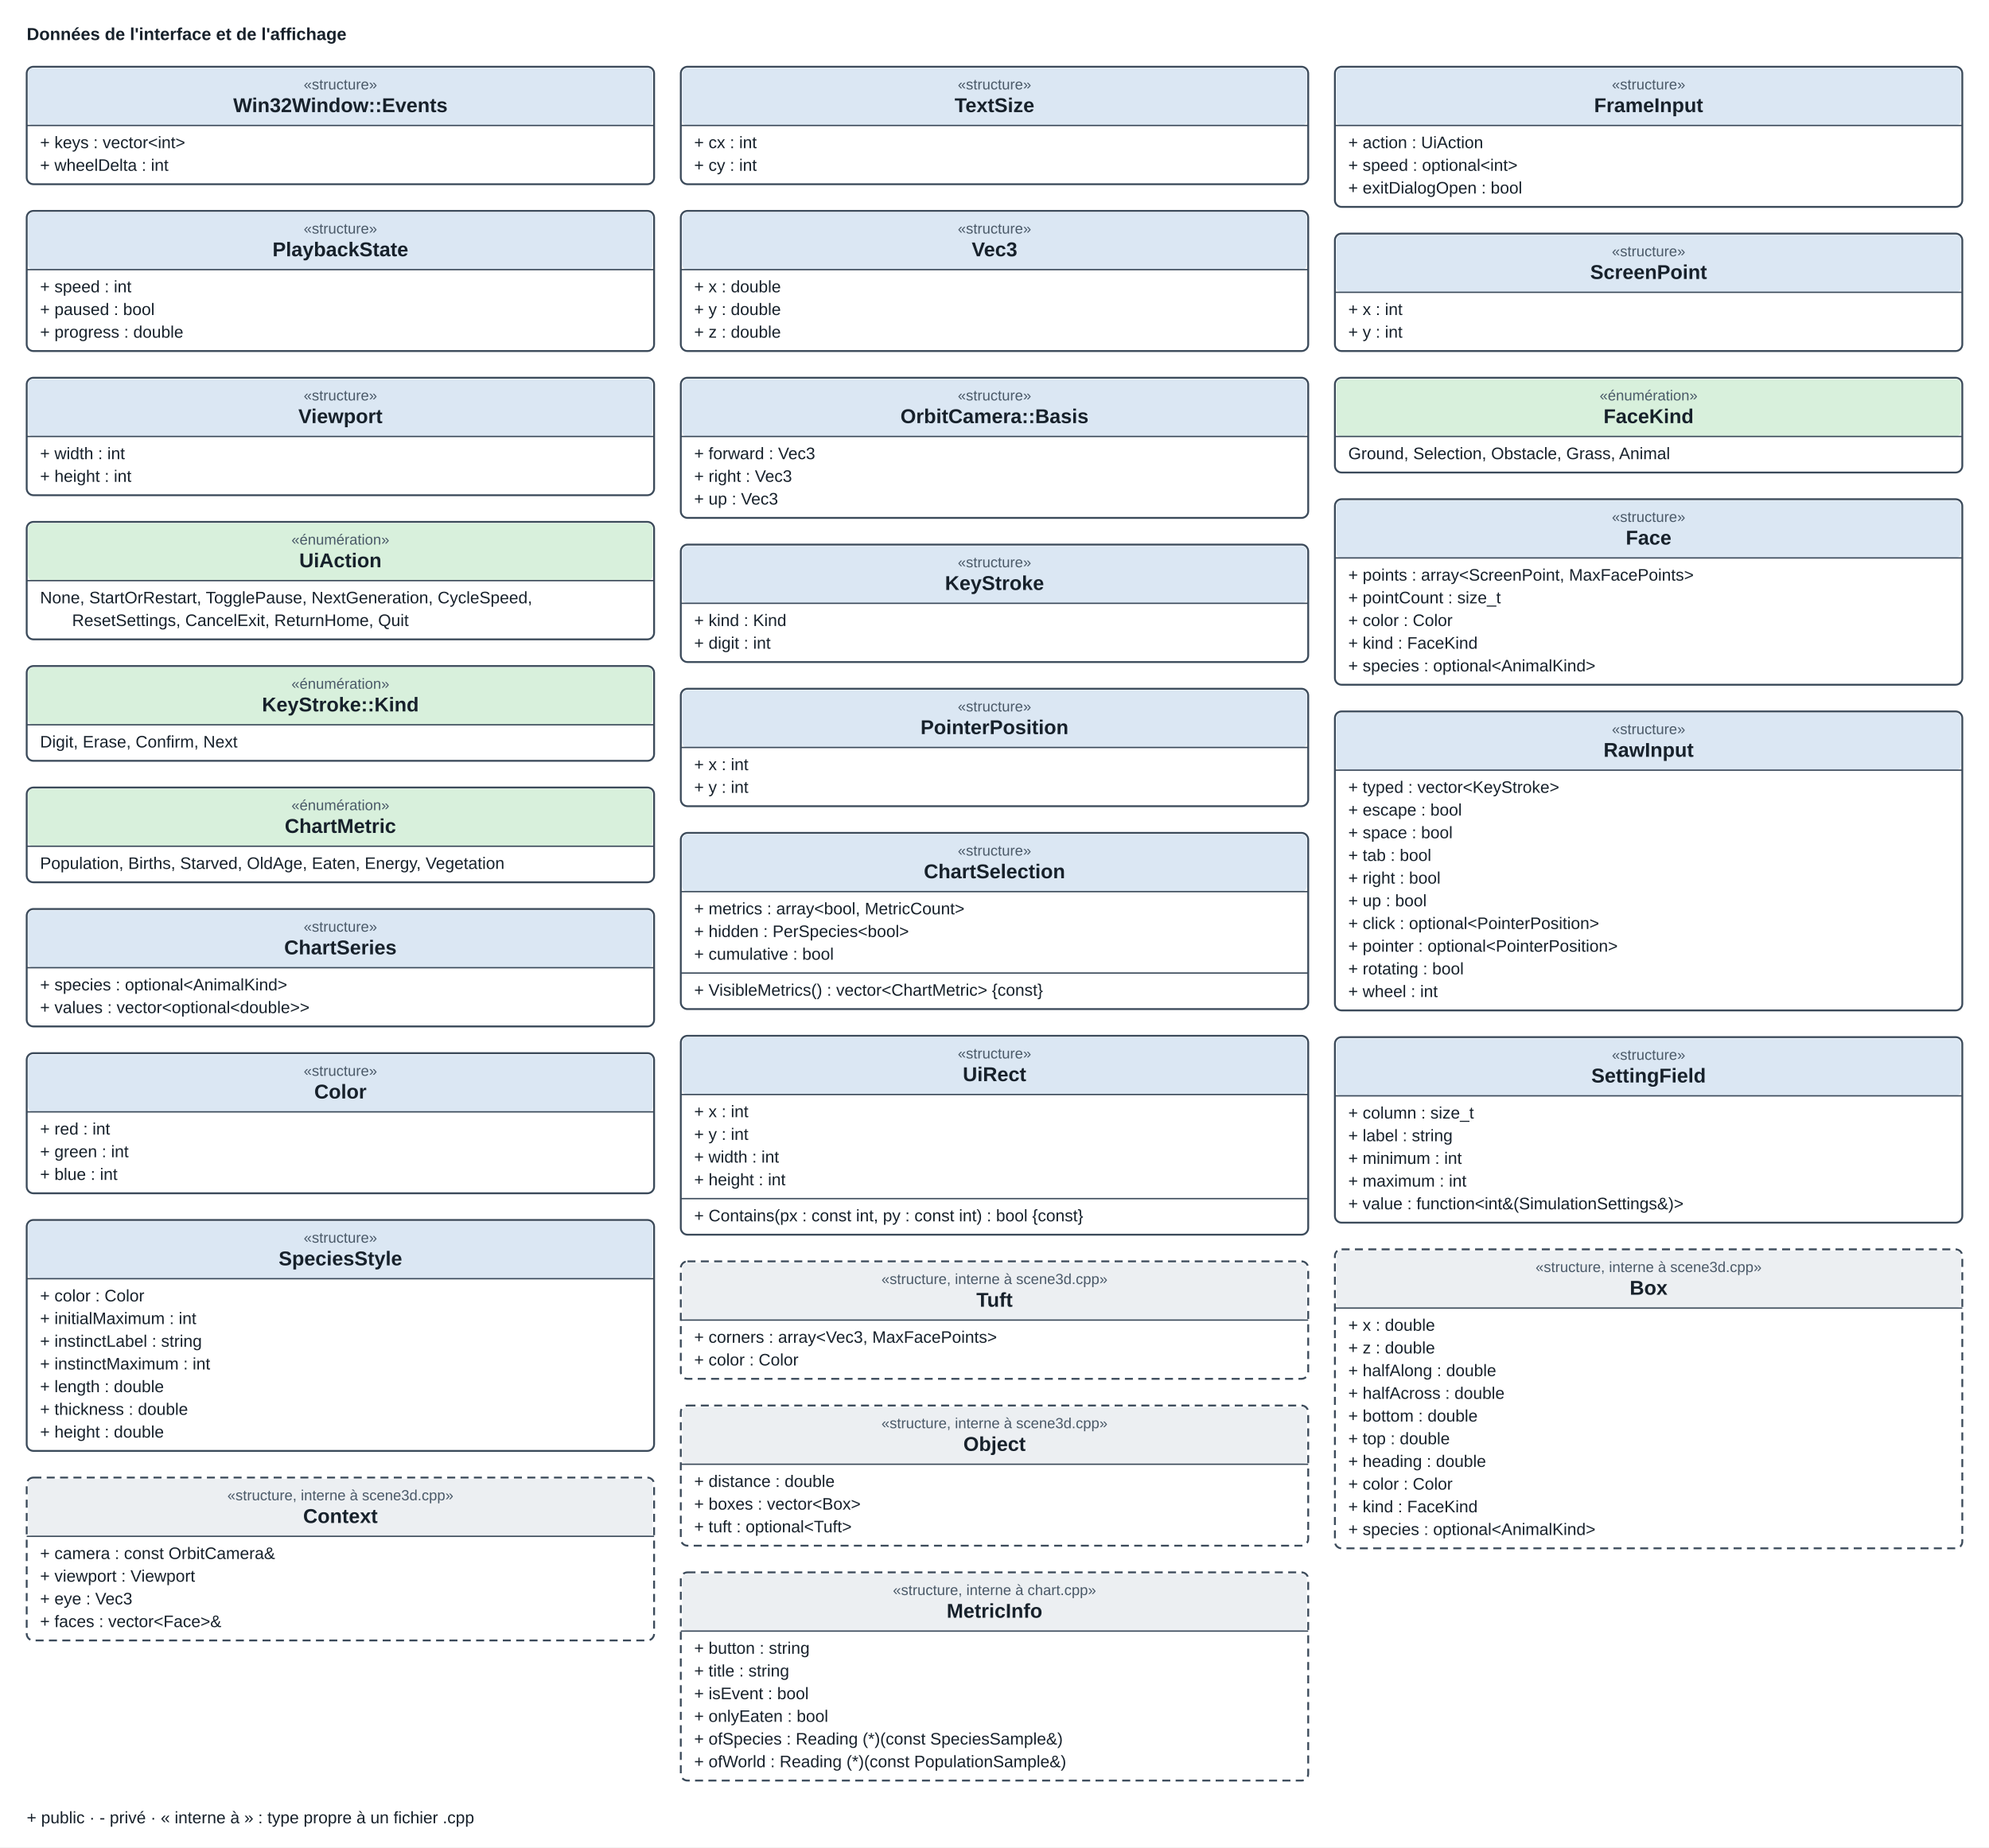
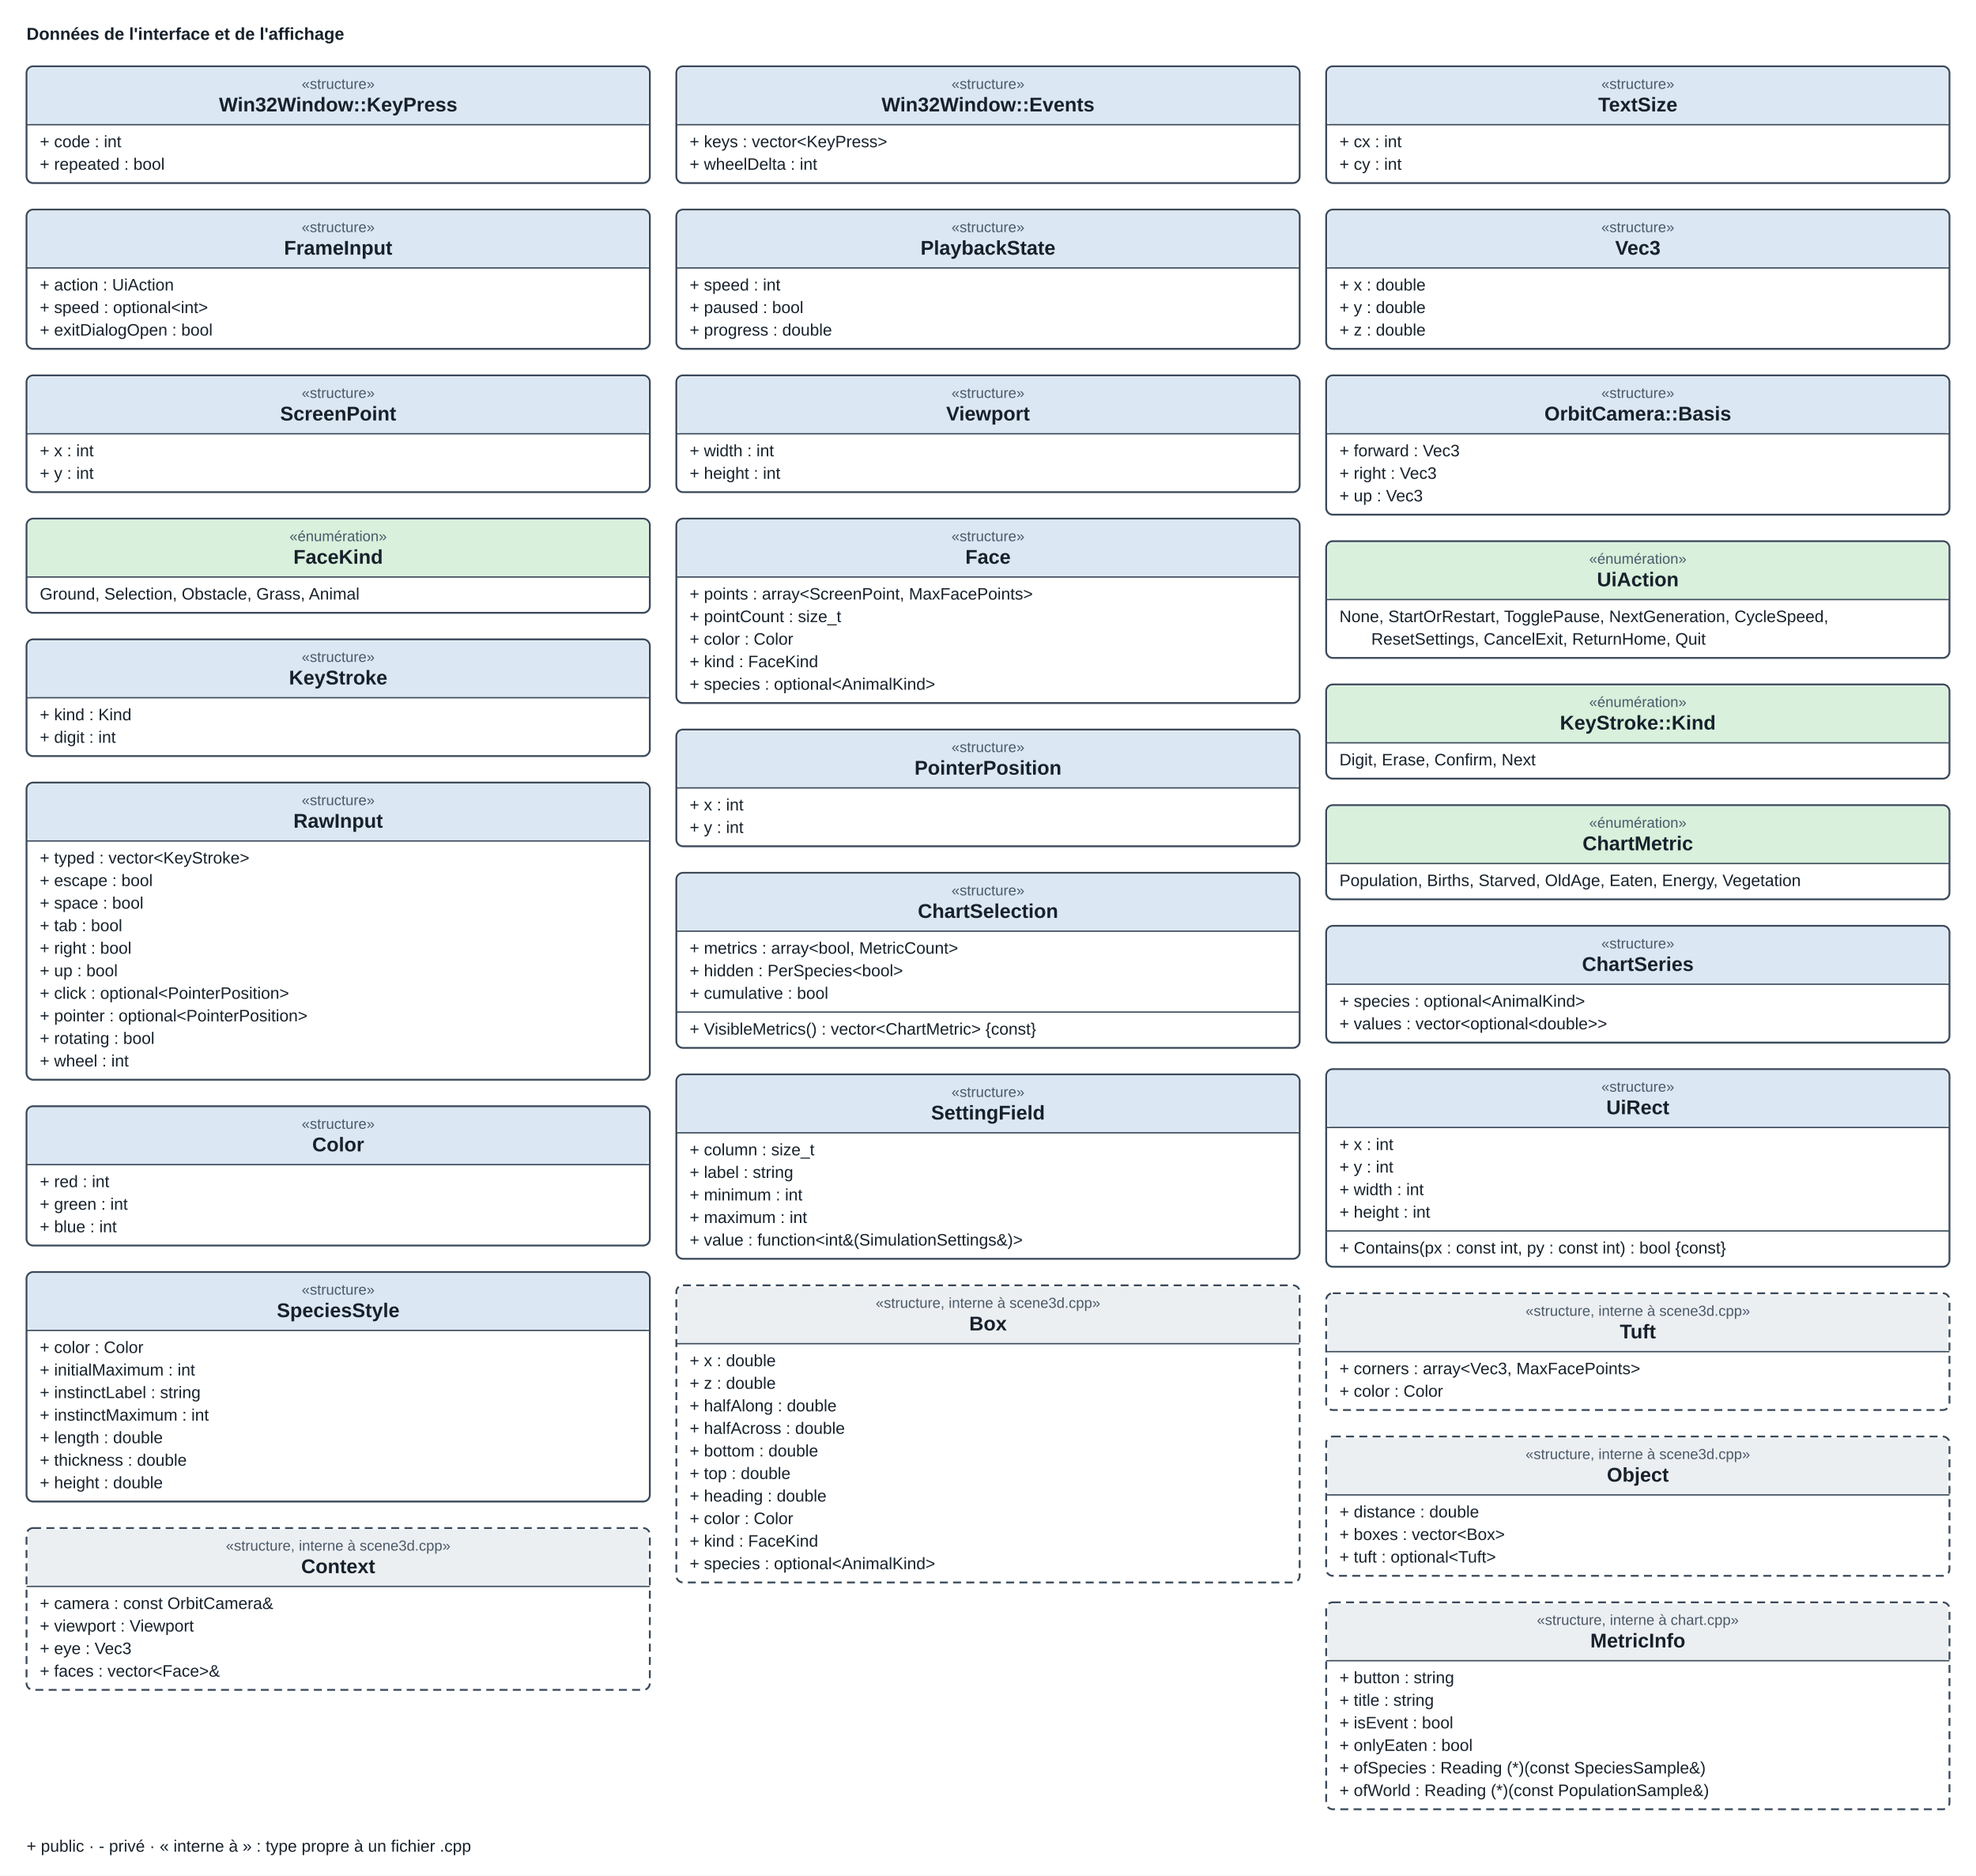
- <svg xmlns="http://www.w3.org/2000/svg" viewBox="0 0 1490 1384" role="img" aria-label="Données de l'interface et de l'affichage">
+ <svg xmlns="http://www.w3.org/2000/svg" viewBox="0 0 1490 1414" role="img" aria-label="Données de l'interface et de l'affichage">
  <style>
 text { font-family: "Segoe UI", Arial, sans-serif; fill: #17212b; }
 .name { font-size: 15px; font-weight: 700; text-anchor: middle; }
 .abstract { font-style: italic; }
 .stereo { font-size: 11px; text-anchor: middle; fill: #4a5968; }
 .member { font-size: 12.5px; }
 .label { font-size: 12px; font-style: italic; fill: #3b4a5a; }
 .band { font-size: 14px; font-weight: 700; }
 .legend { font-size: 12.5px; }
 .legendtitle { font-size: 13px; font-weight: 700; }
</style>
  <defs>
    <marker id="triangle" viewBox="0 0 14 14" refX="13" refY="7" markerWidth="14" markerHeight="14" markerUnits="userSpaceOnUse" orient="auto">
      <path d="M1 1 L13 7 L1 13 Z" fill="#ffffff" stroke="#3b4a5a" stroke-width="1.4" />
    </marker>
    <marker id="diamond" viewBox="0 0 18 12" refX="1" refY="6" markerWidth="18" markerHeight="12" markerUnits="userSpaceOnUse" orient="auto">
      <path d="M1 6 L9 1 L17 6 L9 11 Z" fill="#3b4a5a" />
    </marker>
    <marker id="arrow" viewBox="0 0 12 12" refX="11" refY="6" markerWidth="12" markerHeight="12" markerUnits="userSpaceOnUse" orient="auto">
      <path d="M1 1 L11 6 L1 11" fill="none" stroke="#3b4a5a" stroke-width="1.6" />
    </marker>
  </defs>
-   <rect width="1490" height="1384" fill="#ffffff" />
+   <rect width="1490" height="1414" fill="#ffffff" />
  <g class="box" data-width="470">
    <rect x="20" y="50" width="470" height="88" rx="5" fill="#ffffff" stroke="#3b4a5a" stroke-width="1.4" />
    <rect x="21" y="51" width="468" height="43" rx="4" fill="#dbe7f3" />
    <text x="255.0" y="67" class="stereo">«structure»</text>
-     <text x="255.0" y="84" class="name">Win32Window::Events</text>
+     <text x="255.0" y="84" class="name">Win32Window::KeyPress</text>
    <line x1="20" y1="94" x2="490" y2="94" stroke="#3b4a5a" />
-     <text x="30" y="111" class="member">+ keys : vector&lt;int&gt;</text>
-     <text x="30" y="128" class="member">+ wheelDelta : int</text>
+     <text x="30" y="111" class="member">+ code : int</text>
+     <text x="30" y="128" class="member">+ repeated : bool</text>
  </g>
  <g class="box" data-width="470">
    <rect x="510" y="50" width="470" height="88" rx="5" fill="#ffffff" stroke="#3b4a5a" stroke-width="1.4" />
    <rect x="511" y="51" width="468" height="43" rx="4" fill="#dbe7f3" />
    <text x="745.0" y="67" class="stereo">«structure»</text>
-     <text x="745.0" y="84" class="name">TextSize</text>
+     <text x="745.0" y="84" class="name">Win32Window::Events</text>
    <line x1="510" y1="94" x2="980" y2="94" stroke="#3b4a5a" />
-     <text x="520" y="111" class="member">+ cx : int</text>
-     <text x="520" y="128" class="member">+ cy : int</text>
-   </g>
-   <g class="box" data-width="470">
-     <rect x="1000" y="50" width="470" height="105" rx="5" fill="#ffffff" stroke="#3b4a5a" stroke-width="1.4" />
+     <text x="520" y="111" class="member">+ keys : vector&lt;KeyPress&gt;</text>
+     <text x="520" y="128" class="member">+ wheelDelta : int</text>
+   </g>
+   <g class="box" data-width="470">
+     <rect x="1000" y="50" width="470" height="88" rx="5" fill="#ffffff" stroke="#3b4a5a" stroke-width="1.4" />
    <rect x="1001" y="51" width="468" height="43" rx="4" fill="#dbe7f3" />
    <text x="1235.0" y="67" class="stereo">«structure»</text>
-     <text x="1235.0" y="84" class="name">FrameInput</text>
+     <text x="1235.0" y="84" class="name">TextSize</text>
    <line x1="1000" y1="94" x2="1470" y2="94" stroke="#3b4a5a" />
-     <text x="1010" y="111" class="member">+ action : UiAction</text>
-     <text x="1010" y="128" class="member">+ speed : optional&lt;int&gt;</text>
-     <text x="1010" y="145" class="member">+ exitDialogOpen : bool</text>
+     <text x="1010" y="111" class="member">+ cx : int</text>
+     <text x="1010" y="128" class="member">+ cy : int</text>
  </g>
  <g class="box" data-width="470">
    <rect x="20" y="158" width="470" height="105" rx="5" fill="#ffffff" stroke="#3b4a5a" stroke-width="1.4" />
    <rect x="21" y="159" width="468" height="43" rx="4" fill="#dbe7f3" />
    <text x="255.0" y="175" class="stereo">«structure»</text>
-     <text x="255.0" y="192" class="name">PlaybackState</text>
+     <text x="255.0" y="192" class="name">FrameInput</text>
    <line x1="20" y1="202" x2="490" y2="202" stroke="#3b4a5a" />
-     <text x="30" y="219" class="member">+ speed : int</text>
-     <text x="30" y="236" class="member">+ paused : bool</text>
-     <text x="30" y="253" class="member">+ progress : double</text>
+     <text x="30" y="219" class="member">+ action : UiAction</text>
+     <text x="30" y="236" class="member">+ speed : optional&lt;int&gt;</text>
+     <text x="30" y="253" class="member">+ exitDialogOpen : bool</text>
  </g>
  <g class="box" data-width="470">
    <rect x="510" y="158" width="470" height="105" rx="5" fill="#ffffff" stroke="#3b4a5a" stroke-width="1.4" />
    <rect x="511" y="159" width="468" height="43" rx="4" fill="#dbe7f3" />
    <text x="745.0" y="175" class="stereo">«structure»</text>
-     <text x="745.0" y="192" class="name">Vec3</text>
+     <text x="745.0" y="192" class="name">PlaybackState</text>
    <line x1="510" y1="202" x2="980" y2="202" stroke="#3b4a5a" />
-     <text x="520" y="219" class="member">+ x : double</text>
-     <text x="520" y="236" class="member">+ y : double</text>
-     <text x="520" y="253" class="member">+ z : double</text>
-   </g>
-   <g class="box" data-width="470">
-     <rect x="1000" y="175" width="470" height="88" rx="5" fill="#ffffff" stroke="#3b4a5a" stroke-width="1.4" />
-     <rect x="1001" y="176" width="468" height="43" rx="4" fill="#dbe7f3" />
-     <text x="1235.0" y="192" class="stereo">«structure»</text>
-     <text x="1235.0" y="209" class="name">ScreenPoint</text>
-     <line x1="1000" y1="219" x2="1470" y2="219" stroke="#3b4a5a" />
-     <text x="1010" y="236" class="member">+ x : int</text>
-     <text x="1010" y="253" class="member">+ y : int</text>
+     <text x="520" y="219" class="member">+ speed : int</text>
+     <text x="520" y="236" class="member">+ paused : bool</text>
+     <text x="520" y="253" class="member">+ progress : double</text>
+   </g>
+   <g class="box" data-width="470">
+     <rect x="1000" y="158" width="470" height="105" rx="5" fill="#ffffff" stroke="#3b4a5a" stroke-width="1.4" />
+     <rect x="1001" y="159" width="468" height="43" rx="4" fill="#dbe7f3" />
+     <text x="1235.0" y="175" class="stereo">«structure»</text>
+     <text x="1235.0" y="192" class="name">Vec3</text>
+     <line x1="1000" y1="202" x2="1470" y2="202" stroke="#3b4a5a" />
+     <text x="1010" y="219" class="member">+ x : double</text>
+     <text x="1010" y="236" class="member">+ y : double</text>
+     <text x="1010" y="253" class="member">+ z : double</text>
  </g>
  <g class="box" data-width="470">
    <rect x="20" y="283" width="470" height="88" rx="5" fill="#ffffff" stroke="#3b4a5a" stroke-width="1.4" />
    <rect x="21" y="284" width="468" height="43" rx="4" fill="#dbe7f3" />
    <text x="255.0" y="300" class="stereo">«structure»</text>
-     <text x="255.0" y="317" class="name">Viewport</text>
+     <text x="255.0" y="317" class="name">ScreenPoint</text>
    <line x1="20" y1="327" x2="490" y2="327" stroke="#3b4a5a" />
-     <text x="30" y="344" class="member">+ width : int</text>
-     <text x="30" y="361" class="member">+ height : int</text>
-   </g>
-   <g class="box" data-width="470">
-     <rect x="510" y="283" width="470" height="105" rx="5" fill="#ffffff" stroke="#3b4a5a" stroke-width="1.4" />
+     <text x="30" y="344" class="member">+ x : int</text>
+     <text x="30" y="361" class="member">+ y : int</text>
+   </g>
+   <g class="box" data-width="470">
+     <rect x="510" y="283" width="470" height="88" rx="5" fill="#ffffff" stroke="#3b4a5a" stroke-width="1.4" />
    <rect x="511" y="284" width="468" height="43" rx="4" fill="#dbe7f3" />
    <text x="745.0" y="300" class="stereo">«structure»</text>
-     <text x="745.0" y="317" class="name">OrbitCamera::Basis</text>
+     <text x="745.0" y="317" class="name">Viewport</text>
    <line x1="510" y1="327" x2="980" y2="327" stroke="#3b4a5a" />
-     <text x="520" y="344" class="member">+ forward : Vec3</text>
-     <text x="520" y="361" class="member">+ right : Vec3</text>
-     <text x="520" y="378" class="member">+ up : Vec3</text>
-   </g>
-   <g class="box" data-width="470">
-     <rect x="1000" y="283" width="470" height="71" rx="5" fill="#ffffff" stroke="#3b4a5a" stroke-width="1.4" />
-     <rect x="1001" y="284" width="468" height="43" rx="4" fill="#d8f0dc" />
-     <text x="1235.0" y="300" class="stereo">«énumération»</text>
-     <text x="1235.0" y="317" class="name">FaceKind</text>
+     <text x="520" y="344" class="member">+ width : int</text>
+     <text x="520" y="361" class="member">+ height : int</text>
+   </g>
+   <g class="box" data-width="470">
+     <rect x="1000" y="283" width="470" height="105" rx="5" fill="#ffffff" stroke="#3b4a5a" stroke-width="1.4" />
+     <rect x="1001" y="284" width="468" height="43" rx="4" fill="#dbe7f3" />
+     <text x="1235.0" y="300" class="stereo">«structure»</text>
+     <text x="1235.0" y="317" class="name">OrbitCamera::Basis</text>
    <line x1="1000" y1="327" x2="1470" y2="327" stroke="#3b4a5a" />
-     <text x="1010" y="344" class="member">Ground, Selection, Obstacle, Grass, Animal</text>
-   </g>
-   <g class="box" data-width="470">
-     <rect x="1000" y="374" width="470" height="139" rx="5" fill="#ffffff" stroke="#3b4a5a" stroke-width="1.4" />
-     <rect x="1001" y="375" width="468" height="43" rx="4" fill="#dbe7f3" />
-     <text x="1235.0" y="391" class="stereo">«structure»</text>
-     <text x="1235.0" y="408" class="name">Face</text>
-     <line x1="1000" y1="418" x2="1470" y2="418" stroke="#3b4a5a" />
-     <text x="1010" y="435" class="member">+ points : array&lt;ScreenPoint, MaxFacePoints&gt;</text>
-     <text x="1010" y="452" class="member">+ pointCount : size_t</text>
-     <text x="1010" y="469" class="member">+ color : Color</text>
-     <text x="1010" y="486" class="member">+ kind : FaceKind</text>
-     <text x="1010" y="503" class="member">+ species : optional&lt;AnimalKind&gt;</text>
-   </g>
-   <g class="box" data-width="470">
-     <rect x="20" y="391" width="470" height="88" rx="5" fill="#ffffff" stroke="#3b4a5a" stroke-width="1.4" />
+     <text x="1010" y="344" class="member">+ forward : Vec3</text>
+     <text x="1010" y="361" class="member">+ right : Vec3</text>
+     <text x="1010" y="378" class="member">+ up : Vec3</text>
+   </g>
+   <g class="box" data-width="470">
+     <rect x="20" y="391" width="470" height="71" rx="5" fill="#ffffff" stroke="#3b4a5a" stroke-width="1.4" />
    <rect x="21" y="392" width="468" height="43" rx="4" fill="#d8f0dc" />
    <text x="255.0" y="408" class="stereo">«énumération»</text>
-     <text x="255.0" y="425" class="name">UiAction</text>
+     <text x="255.0" y="425" class="name">FaceKind</text>
    <line x1="20" y1="435" x2="490" y2="435" stroke="#3b4a5a" />
-     <text x="30" y="452" class="member">None, StartOrRestart, TogglePause, NextGeneration, CycleSpeed,</text>
-     <text x="54" y="469" class="member">ResetSettings, CancelExit, ReturnHome, Quit</text>
-   </g>
-   <g class="box" data-width="470">
-     <rect x="510" y="408" width="470" height="88" rx="5" fill="#ffffff" stroke="#3b4a5a" stroke-width="1.4" />
-     <rect x="511" y="409" width="468" height="43" rx="4" fill="#dbe7f3" />
-     <text x="745.0" y="425" class="stereo">«structure»</text>
-     <text x="745.0" y="442" class="name">KeyStroke</text>
-     <line x1="510" y1="452" x2="980" y2="452" stroke="#3b4a5a" />
-     <text x="520" y="469" class="member">+ kind : Kind</text>
-     <text x="520" y="486" class="member">+ digit : int</text>
-   </g>
-   <g class="box" data-width="470">
-     <rect x="20" y="499" width="470" height="71" rx="5" fill="#ffffff" stroke="#3b4a5a" stroke-width="1.4" />
-     <rect x="21" y="500" width="468" height="43" rx="4" fill="#d8f0dc" />
-     <text x="255.0" y="516" class="stereo">«énumération»</text>
-     <text x="255.0" y="533" class="name">KeyStroke::Kind</text>
-     <line x1="20" y1="543" x2="490" y2="543" stroke="#3b4a5a" />
-     <text x="30" y="560" class="member">Digit, Erase, Confirm, Next</text>
-   </g>
-   <g class="box" data-width="470">
-     <rect x="510" y="516" width="470" height="88" rx="5" fill="#ffffff" stroke="#3b4a5a" stroke-width="1.4" />
-     <rect x="511" y="517" width="468" height="43" rx="4" fill="#dbe7f3" />
-     <text x="745.0" y="533" class="stereo">«structure»</text>
-     <text x="745.0" y="550" class="name">PointerPosition</text>
-     <line x1="510" y1="560" x2="980" y2="560" stroke="#3b4a5a" />
-     <text x="520" y="577" class="member">+ x : int</text>
-     <text x="520" y="594" class="member">+ y : int</text>
-   </g>
-   <g class="box" data-width="470">
-     <rect x="1000" y="533" width="470" height="224" rx="5" fill="#ffffff" stroke="#3b4a5a" stroke-width="1.4" />
-     <rect x="1001" y="534" width="468" height="43" rx="4" fill="#dbe7f3" />
-     <text x="1235.0" y="550" class="stereo">«structure»</text>
-     <text x="1235.0" y="567" class="name">RawInput</text>
-     <line x1="1000" y1="577" x2="1470" y2="577" stroke="#3b4a5a" />
-     <text x="1010" y="594" class="member">+ typed : vector&lt;KeyStroke&gt;</text>
-     <text x="1010" y="611" class="member">+ escape : bool</text>
-     <text x="1010" y="628" class="member">+ space : bool</text>
-     <text x="1010" y="645" class="member">+ tab : bool</text>
-     <text x="1010" y="662" class="member">+ right : bool</text>
-     <text x="1010" y="679" class="member">+ up : bool</text>
-     <text x="1010" y="696" class="member">+ click : optional&lt;PointerPosition&gt;</text>
-     <text x="1010" y="713" class="member">+ pointer : optional&lt;PointerPosition&gt;</text>
-     <text x="1010" y="730" class="member">+ rotating : bool</text>
-     <text x="1010" y="747" class="member">+ wheel : int</text>
-   </g>
-   <g class="box" data-width="470">
-     <rect x="20" y="590" width="470" height="71" rx="5" fill="#ffffff" stroke="#3b4a5a" stroke-width="1.4" />
-     <rect x="21" y="591" width="468" height="43" rx="4" fill="#d8f0dc" />
-     <text x="255.0" y="607" class="stereo">«énumération»</text>
-     <text x="255.0" y="624" class="name">ChartMetric</text>
+     <text x="30" y="452" class="member">Ground, Selection, Obstacle, Grass, Animal</text>
+   </g>
+   <g class="box" data-width="470">
+     <rect x="510" y="391" width="470" height="139" rx="5" fill="#ffffff" stroke="#3b4a5a" stroke-width="1.4" />
+     <rect x="511" y="392" width="468" height="43" rx="4" fill="#dbe7f3" />
+     <text x="745.0" y="408" class="stereo">«structure»</text>
+     <text x="745.0" y="425" class="name">Face</text>
+     <line x1="510" y1="435" x2="980" y2="435" stroke="#3b4a5a" />
+     <text x="520" y="452" class="member">+ points : array&lt;ScreenPoint, MaxFacePoints&gt;</text>
+     <text x="520" y="469" class="member">+ pointCount : size_t</text>
+     <text x="520" y="486" class="member">+ color : Color</text>
+     <text x="520" y="503" class="member">+ kind : FaceKind</text>
+     <text x="520" y="520" class="member">+ species : optional&lt;AnimalKind&gt;</text>
+   </g>
+   <g class="box" data-width="470">
+     <rect x="1000" y="408" width="470" height="88" rx="5" fill="#ffffff" stroke="#3b4a5a" stroke-width="1.4" />
+     <rect x="1001" y="409" width="468" height="43" rx="4" fill="#d8f0dc" />
+     <text x="1235.0" y="425" class="stereo">«énumération»</text>
+     <text x="1235.0" y="442" class="name">UiAction</text>
+     <line x1="1000" y1="452" x2="1470" y2="452" stroke="#3b4a5a" />
+     <text x="1010" y="469" class="member">None, StartOrRestart, TogglePause, NextGeneration, CycleSpeed,</text>
+     <text x="1034" y="486" class="member">ResetSettings, CancelExit, ReturnHome, Quit</text>
+   </g>
+   <g class="box" data-width="470">
+     <rect x="20" y="482" width="470" height="88" rx="5" fill="#ffffff" stroke="#3b4a5a" stroke-width="1.4" />
+     <rect x="21" y="483" width="468" height="43" rx="4" fill="#dbe7f3" />
+     <text x="255.0" y="499" class="stereo">«structure»</text>
+     <text x="255.0" y="516" class="name">KeyStroke</text>
+     <line x1="20" y1="526" x2="490" y2="526" stroke="#3b4a5a" />
+     <text x="30" y="543" class="member">+ kind : Kind</text>
+     <text x="30" y="560" class="member">+ digit : int</text>
+   </g>
+   <g class="box" data-width="470">
+     <rect x="1000" y="516" width="470" height="71" rx="5" fill="#ffffff" stroke="#3b4a5a" stroke-width="1.4" />
+     <rect x="1001" y="517" width="468" height="43" rx="4" fill="#d8f0dc" />
+     <text x="1235.0" y="533" class="stereo">«énumération»</text>
+     <text x="1235.0" y="550" class="name">KeyStroke::Kind</text>
+     <line x1="1000" y1="560" x2="1470" y2="560" stroke="#3b4a5a" />
+     <text x="1010" y="577" class="member">Digit, Erase, Confirm, Next</text>
+   </g>
+   <g class="box" data-width="470">
+     <rect x="510" y="550" width="470" height="88" rx="5" fill="#ffffff" stroke="#3b4a5a" stroke-width="1.4" />
+     <rect x="511" y="551" width="468" height="43" rx="4" fill="#dbe7f3" />
+     <text x="745.0" y="567" class="stereo">«structure»</text>
+     <text x="745.0" y="584" class="name">PointerPosition</text>
+     <line x1="510" y1="594" x2="980" y2="594" stroke="#3b4a5a" />
+     <text x="520" y="611" class="member">+ x : int</text>
+     <text x="520" y="628" class="member">+ y : int</text>
+   </g>
+   <g class="box" data-width="470">
+     <rect x="20" y="590" width="470" height="224" rx="5" fill="#ffffff" stroke="#3b4a5a" stroke-width="1.4" />
+     <rect x="21" y="591" width="468" height="43" rx="4" fill="#dbe7f3" />
+     <text x="255.0" y="607" class="stereo">«structure»</text>
+     <text x="255.0" y="624" class="name">RawInput</text>
    <line x1="20" y1="634" x2="490" y2="634" stroke="#3b4a5a" />
-     <text x="30" y="651" class="member">Population, Births, Starved, OldAge, Eaten, Energy, Vegetation</text>
-   </g>
-   <g class="box" data-width="470">
-     <rect x="510" y="624" width="470" height="132" rx="5" fill="#ffffff" stroke="#3b4a5a" stroke-width="1.4" />
-     <rect x="511" y="625" width="468" height="43" rx="4" fill="#dbe7f3" />
-     <text x="745.0" y="641" class="stereo">«structure»</text>
-     <text x="745.0" y="658" class="name">ChartSelection</text>
-     <line x1="510" y1="668" x2="980" y2="668" stroke="#3b4a5a" />
-     <text x="520" y="685" class="member">+ metrics : array&lt;bool, MetricCount&gt;</text>
-     <text x="520" y="702" class="member">+ hidden : PerSpecies&lt;bool&gt;</text>
-     <text x="520" y="719" class="member">+ cumulative : bool</text>
-     <line x1="510" y1="729" x2="980" y2="729" stroke="#3b4a5a" />
-     <text x="520" y="746" class="member">+ VisibleMetrics() : vector&lt;ChartMetric&gt; {const}</text>
-   </g>
-   <g class="box" data-width="470">
-     <rect x="20" y="681" width="470" height="88" rx="5" fill="#ffffff" stroke="#3b4a5a" stroke-width="1.4" />
-     <rect x="21" y="682" width="468" height="43" rx="4" fill="#dbe7f3" />
-     <text x="255.0" y="698" class="stereo">«structure»</text>
-     <text x="255.0" y="715" class="name">ChartSeries</text>
-     <line x1="20" y1="725" x2="490" y2="725" stroke="#3b4a5a" />
-     <text x="30" y="742" class="member">+ species : optional&lt;AnimalKind&gt;</text>
-     <text x="30" y="759" class="member">+ values : vector&lt;optional&lt;double&gt;&gt;</text>
-   </g>
-   <g class="box" data-width="470">
-     <rect x="510" y="776" width="470" height="149" rx="5" fill="#ffffff" stroke="#3b4a5a" stroke-width="1.4" />
-     <rect x="511" y="777" width="468" height="43" rx="4" fill="#dbe7f3" />
-     <text x="745.0" y="793" class="stereo">«structure»</text>
-     <text x="745.0" y="810" class="name">UiRect</text>
-     <line x1="510" y1="820" x2="980" y2="820" stroke="#3b4a5a" />
-     <text x="520" y="837" class="member">+ x : int</text>
-     <text x="520" y="854" class="member">+ y : int</text>
-     <text x="520" y="871" class="member">+ width : int</text>
-     <text x="520" y="888" class="member">+ height : int</text>
-     <line x1="510" y1="898" x2="980" y2="898" stroke="#3b4a5a" />
-     <text x="520" y="915" class="member">+ Contains(px : const int, py : const int) : bool {const}</text>
-   </g>
-   <g class="box" data-width="470">
-     <rect x="1000" y="777" width="470" height="139" rx="5" fill="#ffffff" stroke="#3b4a5a" stroke-width="1.4" />
-     <rect x="1001" y="778" width="468" height="43" rx="4" fill="#dbe7f3" />
-     <text x="1235.0" y="794" class="stereo">«structure»</text>
-     <text x="1235.0" y="811" class="name">SettingField</text>
-     <line x1="1000" y1="821" x2="1470" y2="821" stroke="#3b4a5a" />
-     <text x="1010" y="838" class="member">+ column : size_t</text>
-     <text x="1010" y="855" class="member">+ label : string</text>
-     <text x="1010" y="872" class="member">+ minimum : int</text>
-     <text x="1010" y="889" class="member">+ maximum : int</text>
-     <text x="1010" y="906" class="member">+ value : function&lt;int&amp;(SimulationSettings&amp;)&gt;</text>
-   </g>
-   <g class="box" data-width="470">
-     <rect x="20" y="789" width="470" height="105" rx="5" fill="#ffffff" stroke="#3b4a5a" stroke-width="1.4" />
-     <rect x="21" y="790" width="468" height="43" rx="4" fill="#dbe7f3" />
-     <text x="255.0" y="806" class="stereo">«structure»</text>
-     <text x="255.0" y="823" class="name">Color</text>
-     <line x1="20" y1="833" x2="490" y2="833" stroke="#3b4a5a" />
-     <text x="30" y="850" class="member">+ red : int</text>
-     <text x="30" y="867" class="member">+ green : int</text>
-     <text x="30" y="884" class="member">+ blue : int</text>
-   </g>
-   <g class="box" data-width="470">
-     <rect x="20" y="914" width="470" height="173" rx="5" fill="#ffffff" stroke="#3b4a5a" stroke-width="1.4" />
-     <rect x="21" y="915" width="468" height="43" rx="4" fill="#dbe7f3" />
-     <text x="255.0" y="931" class="stereo">«structure»</text>
-     <text x="255.0" y="948" class="name">SpeciesStyle</text>
-     <line x1="20" y1="958" x2="490" y2="958" stroke="#3b4a5a" />
-     <text x="30" y="975" class="member">+ color : Color</text>
-     <text x="30" y="992" class="member">+ initialMaximum : int</text>
-     <text x="30" y="1009" class="member">+ instinctLabel : string</text>
-     <text x="30" y="1026" class="member">+ instinctMaximum : int</text>
-     <text x="30" y="1043" class="member">+ length : double</text>
-     <text x="30" y="1060" class="member">+ thickness : double</text>
-     <text x="30" y="1077" class="member">+ height : double</text>
-   </g>
-   <g class="box" data-width="470">
-     <rect x="1000" y="936" width="470" height="224" rx="5" fill="#ffffff" stroke="#3b4a5a" stroke-width="1.4" stroke-dasharray="6 4" />
-     <rect x="1001" y="937" width="468" height="43" rx="4" fill="#eceff2" />
-     <text x="1235.0" y="953" class="stereo">«structure, interne à scene3d.cpp»</text>
-     <text x="1235.0" y="970" class="name">Box</text>
-     <line x1="1000" y1="980" x2="1470" y2="980" stroke="#3b4a5a" />
-     <text x="1010" y="997" class="member">+ x : double</text>
-     <text x="1010" y="1014" class="member">+ z : double</text>
-     <text x="1010" y="1031" class="member">+ halfAlong : double</text>
-     <text x="1010" y="1048" class="member">+ halfAcross : double</text>
-     <text x="1010" y="1065" class="member">+ bottom : double</text>
-     <text x="1010" y="1082" class="member">+ top : double</text>
-     <text x="1010" y="1099" class="member">+ heading : double</text>
-     <text x="1010" y="1116" class="member">+ color : Color</text>
-     <text x="1010" y="1133" class="member">+ kind : FaceKind</text>
-     <text x="1010" y="1150" class="member">+ species : optional&lt;AnimalKind&gt;</text>
-   </g>
-   <g class="box" data-width="470">
-     <rect x="510" y="945" width="470" height="88" rx="5" fill="#ffffff" stroke="#3b4a5a" stroke-width="1.4" stroke-dasharray="6 4" />
-     <rect x="511" y="946" width="468" height="43" rx="4" fill="#eceff2" />
-     <text x="745.0" y="962" class="stereo">«structure, interne à scene3d.cpp»</text>
-     <text x="745.0" y="979" class="name">Tuft</text>
-     <line x1="510" y1="989" x2="980" y2="989" stroke="#3b4a5a" />
-     <text x="520" y="1006" class="member">+ corners : array&lt;Vec3, MaxFacePoints&gt;</text>
-     <text x="520" y="1023" class="member">+ color : Color</text>
-   </g>
-   <g class="box" data-width="470">
-     <rect x="510" y="1053" width="470" height="105" rx="5" fill="#ffffff" stroke="#3b4a5a" stroke-width="1.4" stroke-dasharray="6 4" />
-     <rect x="511" y="1054" width="468" height="43" rx="4" fill="#eceff2" />
-     <text x="745.0" y="1070" class="stereo">«structure, interne à scene3d.cpp»</text>
-     <text x="745.0" y="1087" class="name">Object</text>
-     <line x1="510" y1="1097" x2="980" y2="1097" stroke="#3b4a5a" />
-     <text x="520" y="1114" class="member">+ distance : double</text>
-     <text x="520" y="1131" class="member">+ boxes : vector&lt;Box&gt;</text>
-     <text x="520" y="1148" class="member">+ tuft : optional&lt;Tuft&gt;</text>
-   </g>
-   <g class="box" data-width="470">
-     <rect x="20" y="1107" width="470" height="122" rx="5" fill="#ffffff" stroke="#3b4a5a" stroke-width="1.4" stroke-dasharray="6 4" />
-     <rect x="21" y="1108" width="468" height="43" rx="4" fill="#eceff2" />
-     <text x="255.0" y="1124" class="stereo">«structure, interne à scene3d.cpp»</text>
-     <text x="255.0" y="1141" class="name">Context</text>
-     <line x1="20" y1="1151" x2="490" y2="1151" stroke="#3b4a5a" />
-     <text x="30" y="1168" class="member">+ camera : const OrbitCamera&amp;</text>
-     <text x="30" y="1185" class="member">+ viewport : Viewport</text>
-     <text x="30" y="1202" class="member">+ eye : Vec3</text>
-     <text x="30" y="1219" class="member">+ faces : vector&lt;Face&gt;&amp;</text>
-   </g>
-   <g class="box" data-width="470">
-     <rect x="510" y="1178" width="470" height="156" rx="5" fill="#ffffff" stroke="#3b4a5a" stroke-width="1.4" stroke-dasharray="6 4" />
-     <rect x="511" y="1179" width="468" height="43" rx="4" fill="#eceff2" />
-     <text x="745.0" y="1195" class="stereo">«structure, interne à chart.cpp»</text>
-     <text x="745.0" y="1212" class="name">MetricInfo</text>
-     <line x1="510" y1="1222" x2="980" y2="1222" stroke="#3b4a5a" />
-     <text x="520" y="1239" class="member">+ button : string</text>
-     <text x="520" y="1256" class="member">+ title : string</text>
-     <text x="520" y="1273" class="member">+ isEvent : bool</text>
-     <text x="520" y="1290" class="member">+ onlyEaten : bool</text>
-     <text x="520" y="1307" class="member">+ ofSpecies : Reading (*)(const SpeciesSample&amp;)</text>
-     <text x="520" y="1324" class="member">+ ofWorld : Reading (*)(const PopulationSample&amp;)</text>
+     <text x="30" y="651" class="member">+ typed : vector&lt;KeyStroke&gt;</text>
+     <text x="30" y="668" class="member">+ escape : bool</text>
+     <text x="30" y="685" class="member">+ space : bool</text>
+     <text x="30" y="702" class="member">+ tab : bool</text>
+     <text x="30" y="719" class="member">+ right : bool</text>
+     <text x="30" y="736" class="member">+ up : bool</text>
+     <text x="30" y="753" class="member">+ click : optional&lt;PointerPosition&gt;</text>
+     <text x="30" y="770" class="member">+ pointer : optional&lt;PointerPosition&gt;</text>
+     <text x="30" y="787" class="member">+ rotating : bool</text>
+     <text x="30" y="804" class="member">+ wheel : int</text>
+   </g>
+   <g class="box" data-width="470">
+     <rect x="1000" y="607" width="470" height="71" rx="5" fill="#ffffff" stroke="#3b4a5a" stroke-width="1.4" />
+     <rect x="1001" y="608" width="468" height="43" rx="4" fill="#d8f0dc" />
+     <text x="1235.0" y="624" class="stereo">«énumération»</text>
+     <text x="1235.0" y="641" class="name">ChartMetric</text>
+     <line x1="1000" y1="651" x2="1470" y2="651" stroke="#3b4a5a" />
+     <text x="1010" y="668" class="member">Population, Births, Starved, OldAge, Eaten, Energy, Vegetation</text>
+   </g>
+   <g class="box" data-width="470">
+     <rect x="510" y="658" width="470" height="132" rx="5" fill="#ffffff" stroke="#3b4a5a" stroke-width="1.4" />
+     <rect x="511" y="659" width="468" height="43" rx="4" fill="#dbe7f3" />
+     <text x="745.0" y="675" class="stereo">«structure»</text>
+     <text x="745.0" y="692" class="name">ChartSelection</text>
+     <line x1="510" y1="702" x2="980" y2="702" stroke="#3b4a5a" />
+     <text x="520" y="719" class="member">+ metrics : array&lt;bool, MetricCount&gt;</text>
+     <text x="520" y="736" class="member">+ hidden : PerSpecies&lt;bool&gt;</text>
+     <text x="520" y="753" class="member">+ cumulative : bool</text>
+     <line x1="510" y1="763" x2="980" y2="763" stroke="#3b4a5a" />
+     <text x="520" y="780" class="member">+ VisibleMetrics() : vector&lt;ChartMetric&gt; {const}</text>
+   </g>
+   <g class="box" data-width="470">
+     <rect x="1000" y="698" width="470" height="88" rx="5" fill="#ffffff" stroke="#3b4a5a" stroke-width="1.4" />
+     <rect x="1001" y="699" width="468" height="43" rx="4" fill="#dbe7f3" />
+     <text x="1235.0" y="715" class="stereo">«structure»</text>
+     <text x="1235.0" y="732" class="name">ChartSeries</text>
+     <line x1="1000" y1="742" x2="1470" y2="742" stroke="#3b4a5a" />
+     <text x="1010" y="759" class="member">+ species : optional&lt;AnimalKind&gt;</text>
+     <text x="1010" y="776" class="member">+ values : vector&lt;optional&lt;double&gt;&gt;</text>
+   </g>
+   <g class="box" data-width="470">
+     <rect x="1000" y="806" width="470" height="149" rx="5" fill="#ffffff" stroke="#3b4a5a" stroke-width="1.4" />
+     <rect x="1001" y="807" width="468" height="43" rx="4" fill="#dbe7f3" />
+     <text x="1235.0" y="823" class="stereo">«structure»</text>
+     <text x="1235.0" y="840" class="name">UiRect</text>
+     <line x1="1000" y1="850" x2="1470" y2="850" stroke="#3b4a5a" />
+     <text x="1010" y="867" class="member">+ x : int</text>
+     <text x="1010" y="884" class="member">+ y : int</text>
+     <text x="1010" y="901" class="member">+ width : int</text>
+     <text x="1010" y="918" class="member">+ height : int</text>
+     <line x1="1000" y1="928" x2="1470" y2="928" stroke="#3b4a5a" />
+     <text x="1010" y="945" class="member">+ Contains(px : const int, py : const int) : bool {const}</text>
+   </g>
+   <g class="box" data-width="470">
+     <rect x="510" y="810" width="470" height="139" rx="5" fill="#ffffff" stroke="#3b4a5a" stroke-width="1.4" />
+     <rect x="511" y="811" width="468" height="43" rx="4" fill="#dbe7f3" />
+     <text x="745.0" y="827" class="stereo">«structure»</text>
+     <text x="745.0" y="844" class="name">SettingField</text>
+     <line x1="510" y1="854" x2="980" y2="854" stroke="#3b4a5a" />
+     <text x="520" y="871" class="member">+ column : size_t</text>
+     <text x="520" y="888" class="member">+ label : string</text>
+     <text x="520" y="905" class="member">+ minimum : int</text>
+     <text x="520" y="922" class="member">+ maximum : int</text>
+     <text x="520" y="939" class="member">+ value : function&lt;int&amp;(SimulationSettings&amp;)&gt;</text>
+   </g>
+   <g class="box" data-width="470">
+     <rect x="20" y="834" width="470" height="105" rx="5" fill="#ffffff" stroke="#3b4a5a" stroke-width="1.4" />
+     <rect x="21" y="835" width="468" height="43" rx="4" fill="#dbe7f3" />
+     <text x="255.0" y="851" class="stereo">«structure»</text>
+     <text x="255.0" y="868" class="name">Color</text>
+     <line x1="20" y1="878" x2="490" y2="878" stroke="#3b4a5a" />
+     <text x="30" y="895" class="member">+ red : int</text>
+     <text x="30" y="912" class="member">+ green : int</text>
+     <text x="30" y="929" class="member">+ blue : int</text>
+   </g>
+   <g class="box" data-width="470">
+     <rect x="20" y="959" width="470" height="173" rx="5" fill="#ffffff" stroke="#3b4a5a" stroke-width="1.4" />
+     <rect x="21" y="960" width="468" height="43" rx="4" fill="#dbe7f3" />
+     <text x="255.0" y="976" class="stereo">«structure»</text>
+     <text x="255.0" y="993" class="name">SpeciesStyle</text>
+     <line x1="20" y1="1003" x2="490" y2="1003" stroke="#3b4a5a" />
+     <text x="30" y="1020" class="member">+ color : Color</text>
+     <text x="30" y="1037" class="member">+ initialMaximum : int</text>
+     <text x="30" y="1054" class="member">+ instinctLabel : string</text>
+     <text x="30" y="1071" class="member">+ instinctMaximum : int</text>
+     <text x="30" y="1088" class="member">+ length : double</text>
+     <text x="30" y="1105" class="member">+ thickness : double</text>
+     <text x="30" y="1122" class="member">+ height : double</text>
+   </g>
+   <g class="box" data-width="470">
+     <rect x="510" y="969" width="470" height="224" rx="5" fill="#ffffff" stroke="#3b4a5a" stroke-width="1.4" stroke-dasharray="6 4" />
+     <rect x="511" y="970" width="468" height="43" rx="4" fill="#eceff2" />
+     <text x="745.0" y="986" class="stereo">«structure, interne à scene3d.cpp»</text>
+     <text x="745.0" y="1003" class="name">Box</text>
+     <line x1="510" y1="1013" x2="980" y2="1013" stroke="#3b4a5a" />
+     <text x="520" y="1030" class="member">+ x : double</text>
+     <text x="520" y="1047" class="member">+ z : double</text>
+     <text x="520" y="1064" class="member">+ halfAlong : double</text>
+     <text x="520" y="1081" class="member">+ halfAcross : double</text>
+     <text x="520" y="1098" class="member">+ bottom : double</text>
+     <text x="520" y="1115" class="member">+ top : double</text>
+     <text x="520" y="1132" class="member">+ heading : double</text>
+     <text x="520" y="1149" class="member">+ color : Color</text>
+     <text x="520" y="1166" class="member">+ kind : FaceKind</text>
+     <text x="520" y="1183" class="member">+ species : optional&lt;AnimalKind&gt;</text>
+   </g>
+   <g class="box" data-width="470">
+     <rect x="1000" y="975" width="470" height="88" rx="5" fill="#ffffff" stroke="#3b4a5a" stroke-width="1.4" stroke-dasharray="6 4" />
+     <rect x="1001" y="976" width="468" height="43" rx="4" fill="#eceff2" />
+     <text x="1235.0" y="992" class="stereo">«structure, interne à scene3d.cpp»</text>
+     <text x="1235.0" y="1009" class="name">Tuft</text>
+     <line x1="1000" y1="1019" x2="1470" y2="1019" stroke="#3b4a5a" />
+     <text x="1010" y="1036" class="member">+ corners : array&lt;Vec3, MaxFacePoints&gt;</text>
+     <text x="1010" y="1053" class="member">+ color : Color</text>
+   </g>
+   <g class="box" data-width="470">
+     <rect x="1000" y="1083" width="470" height="105" rx="5" fill="#ffffff" stroke="#3b4a5a" stroke-width="1.4" stroke-dasharray="6 4" />
+     <rect x="1001" y="1084" width="468" height="43" rx="4" fill="#eceff2" />
+     <text x="1235.0" y="1100" class="stereo">«structure, interne à scene3d.cpp»</text>
+     <text x="1235.0" y="1117" class="name">Object</text>
+     <line x1="1000" y1="1127" x2="1470" y2="1127" stroke="#3b4a5a" />
+     <text x="1010" y="1144" class="member">+ distance : double</text>
+     <text x="1010" y="1161" class="member">+ boxes : vector&lt;Box&gt;</text>
+     <text x="1010" y="1178" class="member">+ tuft : optional&lt;Tuft&gt;</text>
+   </g>
+   <g class="box" data-width="470">
+     <rect x="20" y="1152" width="470" height="122" rx="5" fill="#ffffff" stroke="#3b4a5a" stroke-width="1.4" stroke-dasharray="6 4" />
+     <rect x="21" y="1153" width="468" height="43" rx="4" fill="#eceff2" />
+     <text x="255.0" y="1169" class="stereo">«structure, interne à scene3d.cpp»</text>
+     <text x="255.0" y="1186" class="name">Context</text>
+     <line x1="20" y1="1196" x2="490" y2="1196" stroke="#3b4a5a" />
+     <text x="30" y="1213" class="member">+ camera : const OrbitCamera&amp;</text>
+     <text x="30" y="1230" class="member">+ viewport : Viewport</text>
+     <text x="30" y="1247" class="member">+ eye : Vec3</text>
+     <text x="30" y="1264" class="member">+ faces : vector&lt;Face&gt;&amp;</text>
+   </g>
+   <g class="box" data-width="470">
+     <rect x="1000" y="1208" width="470" height="156" rx="5" fill="#ffffff" stroke="#3b4a5a" stroke-width="1.4" stroke-dasharray="6 4" />
+     <rect x="1001" y="1209" width="468" height="43" rx="4" fill="#eceff2" />
+     <text x="1235.0" y="1225" class="stereo">«structure, interne à chart.cpp»</text>
+     <text x="1235.0" y="1242" class="name">MetricInfo</text>
+     <line x1="1000" y1="1252" x2="1470" y2="1252" stroke="#3b4a5a" />
+     <text x="1010" y="1269" class="member">+ button : string</text>
+     <text x="1010" y="1286" class="member">+ title : string</text>
+     <text x="1010" y="1303" class="member">+ isEvent : bool</text>
+     <text x="1010" y="1320" class="member">+ onlyEaten : bool</text>
+     <text x="1010" y="1337" class="member">+ ofSpecies : Reading (*)(const SpeciesSample&amp;)</text>
+     <text x="1010" y="1354" class="member">+ ofWorld : Reading (*)(const PopulationSample&amp;)</text>
  </g>
  <text x="20" y="30" class="legendtitle">Données de l'interface et de l'affichage</text>
-   <text x="20" y="1366" class="legend">+ public  ·  - privé  ·  « interne à » : type propre à un fichier .cpp</text>
+   <text x="20" y="1396" class="legend">+ public  ·  - privé  ·  « interne à » : type propre à un fichier .cpp</text>
</svg>
